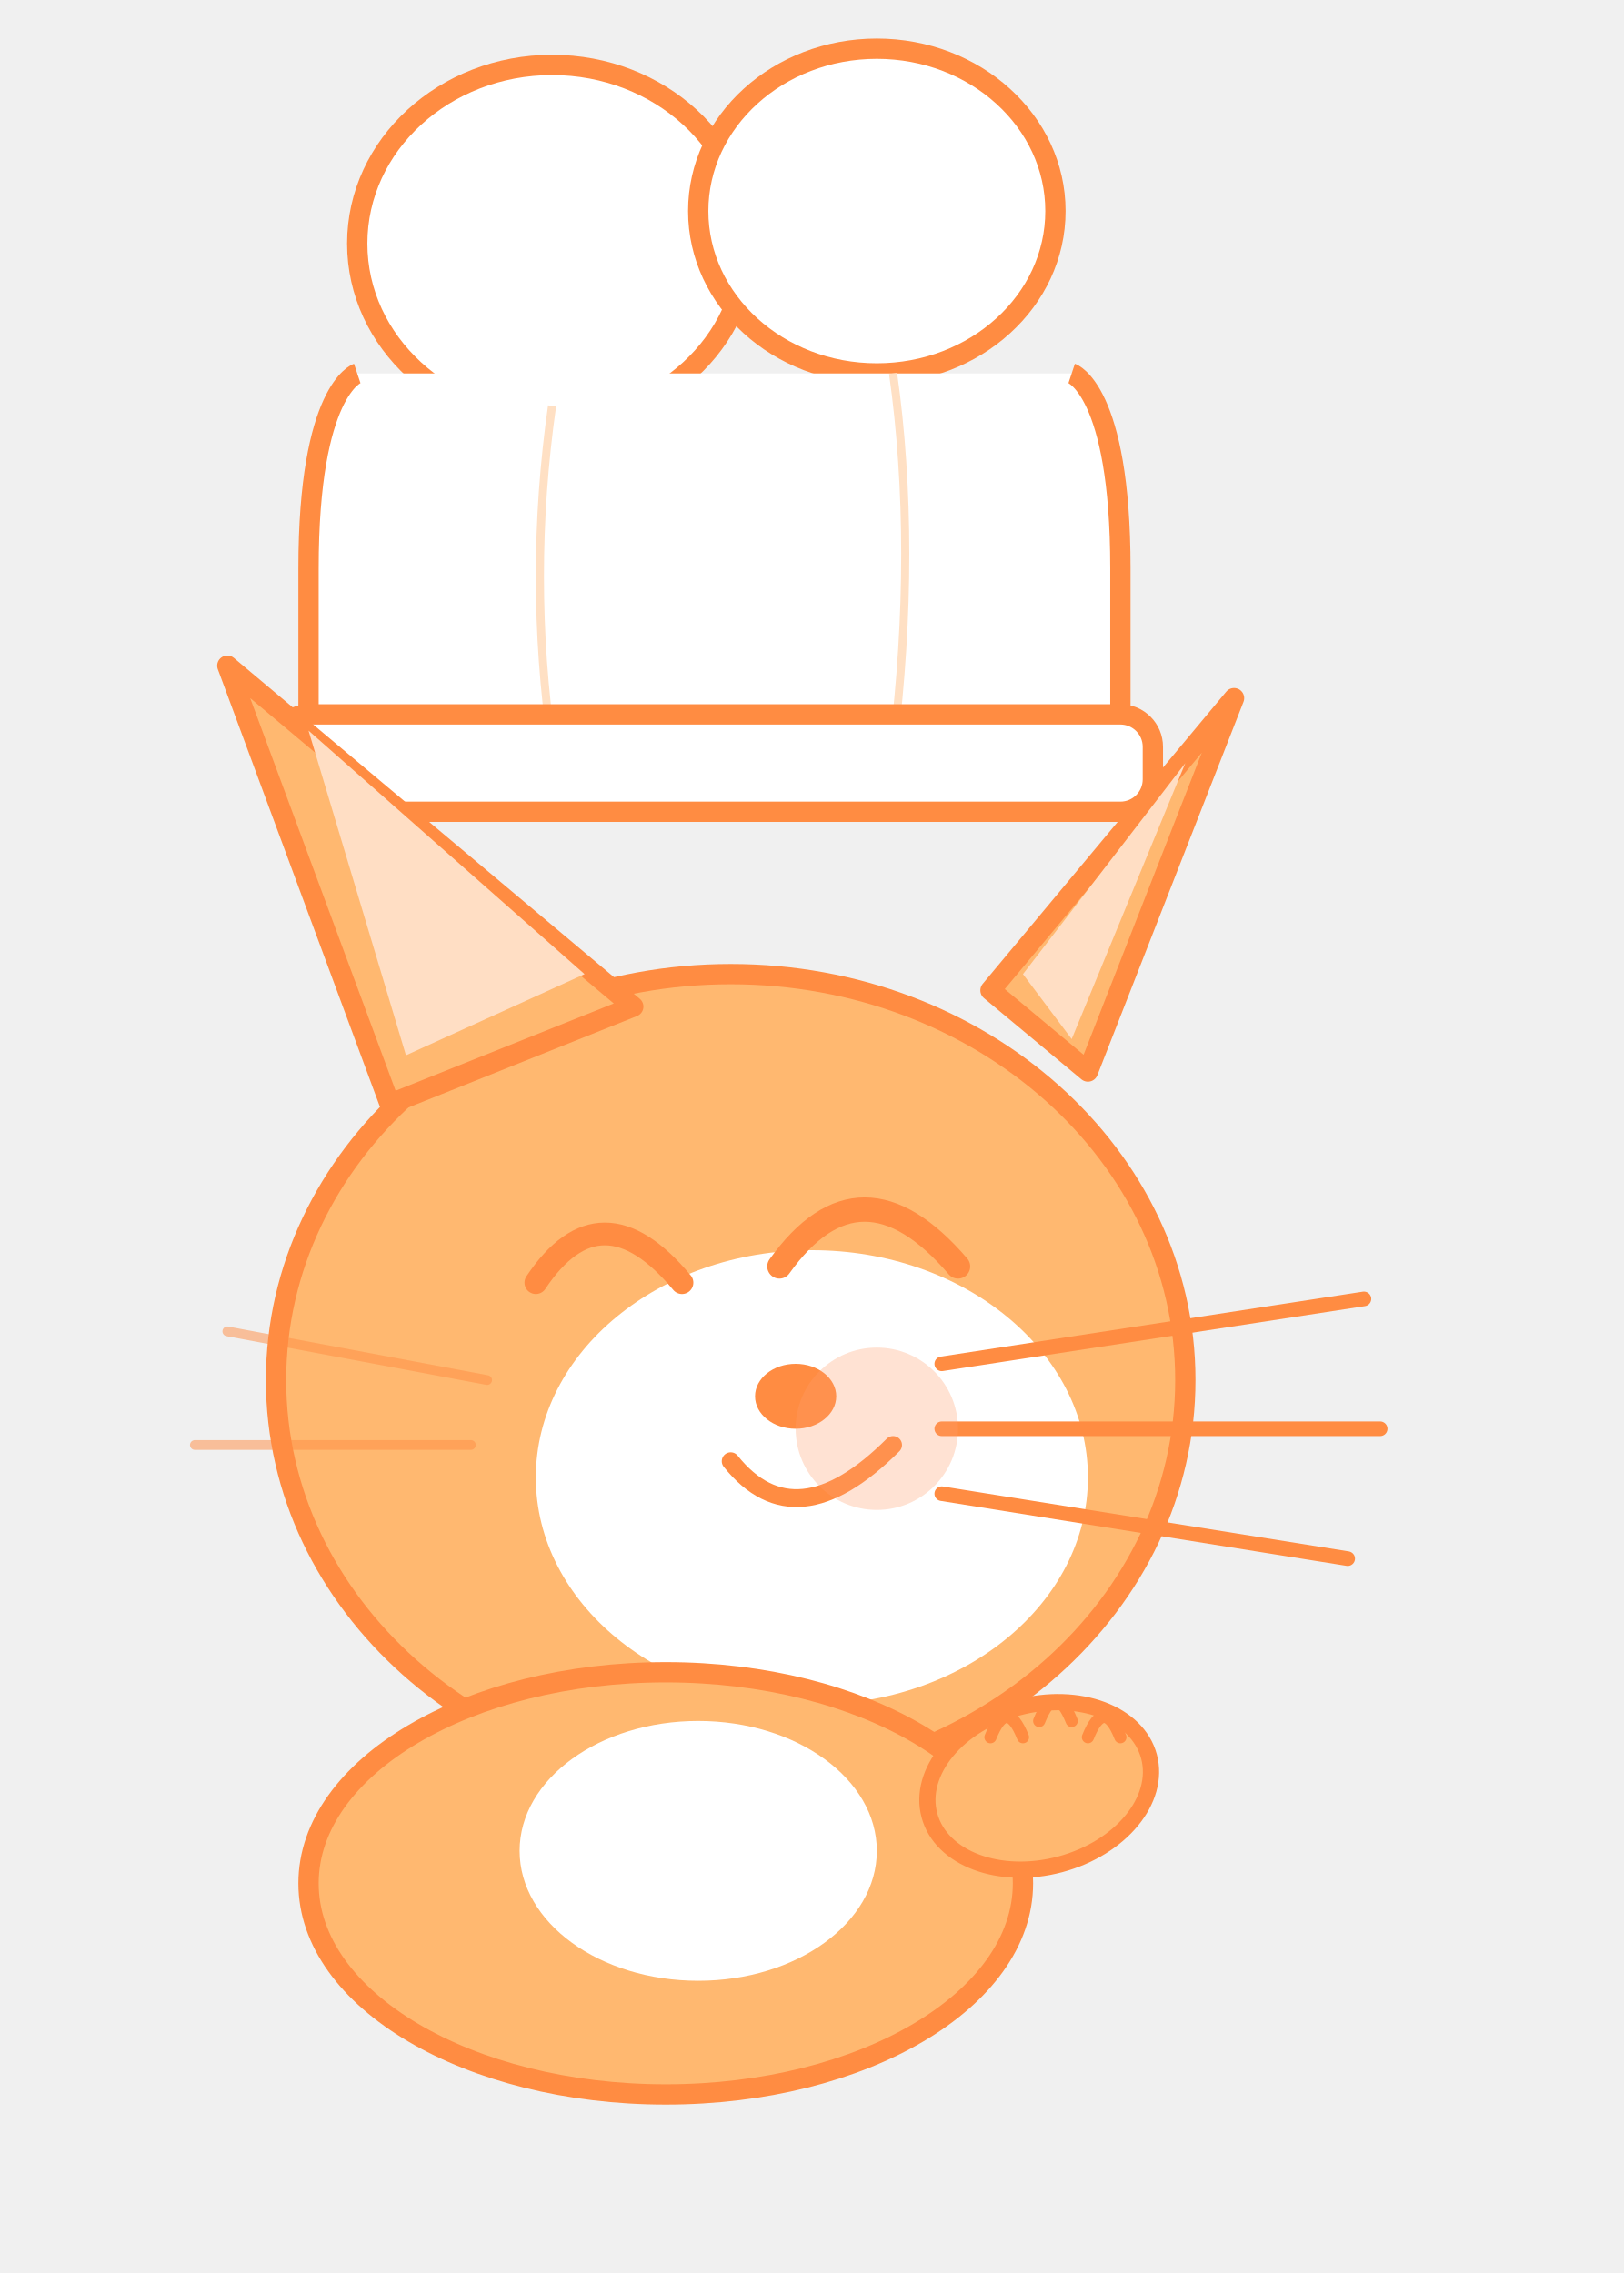
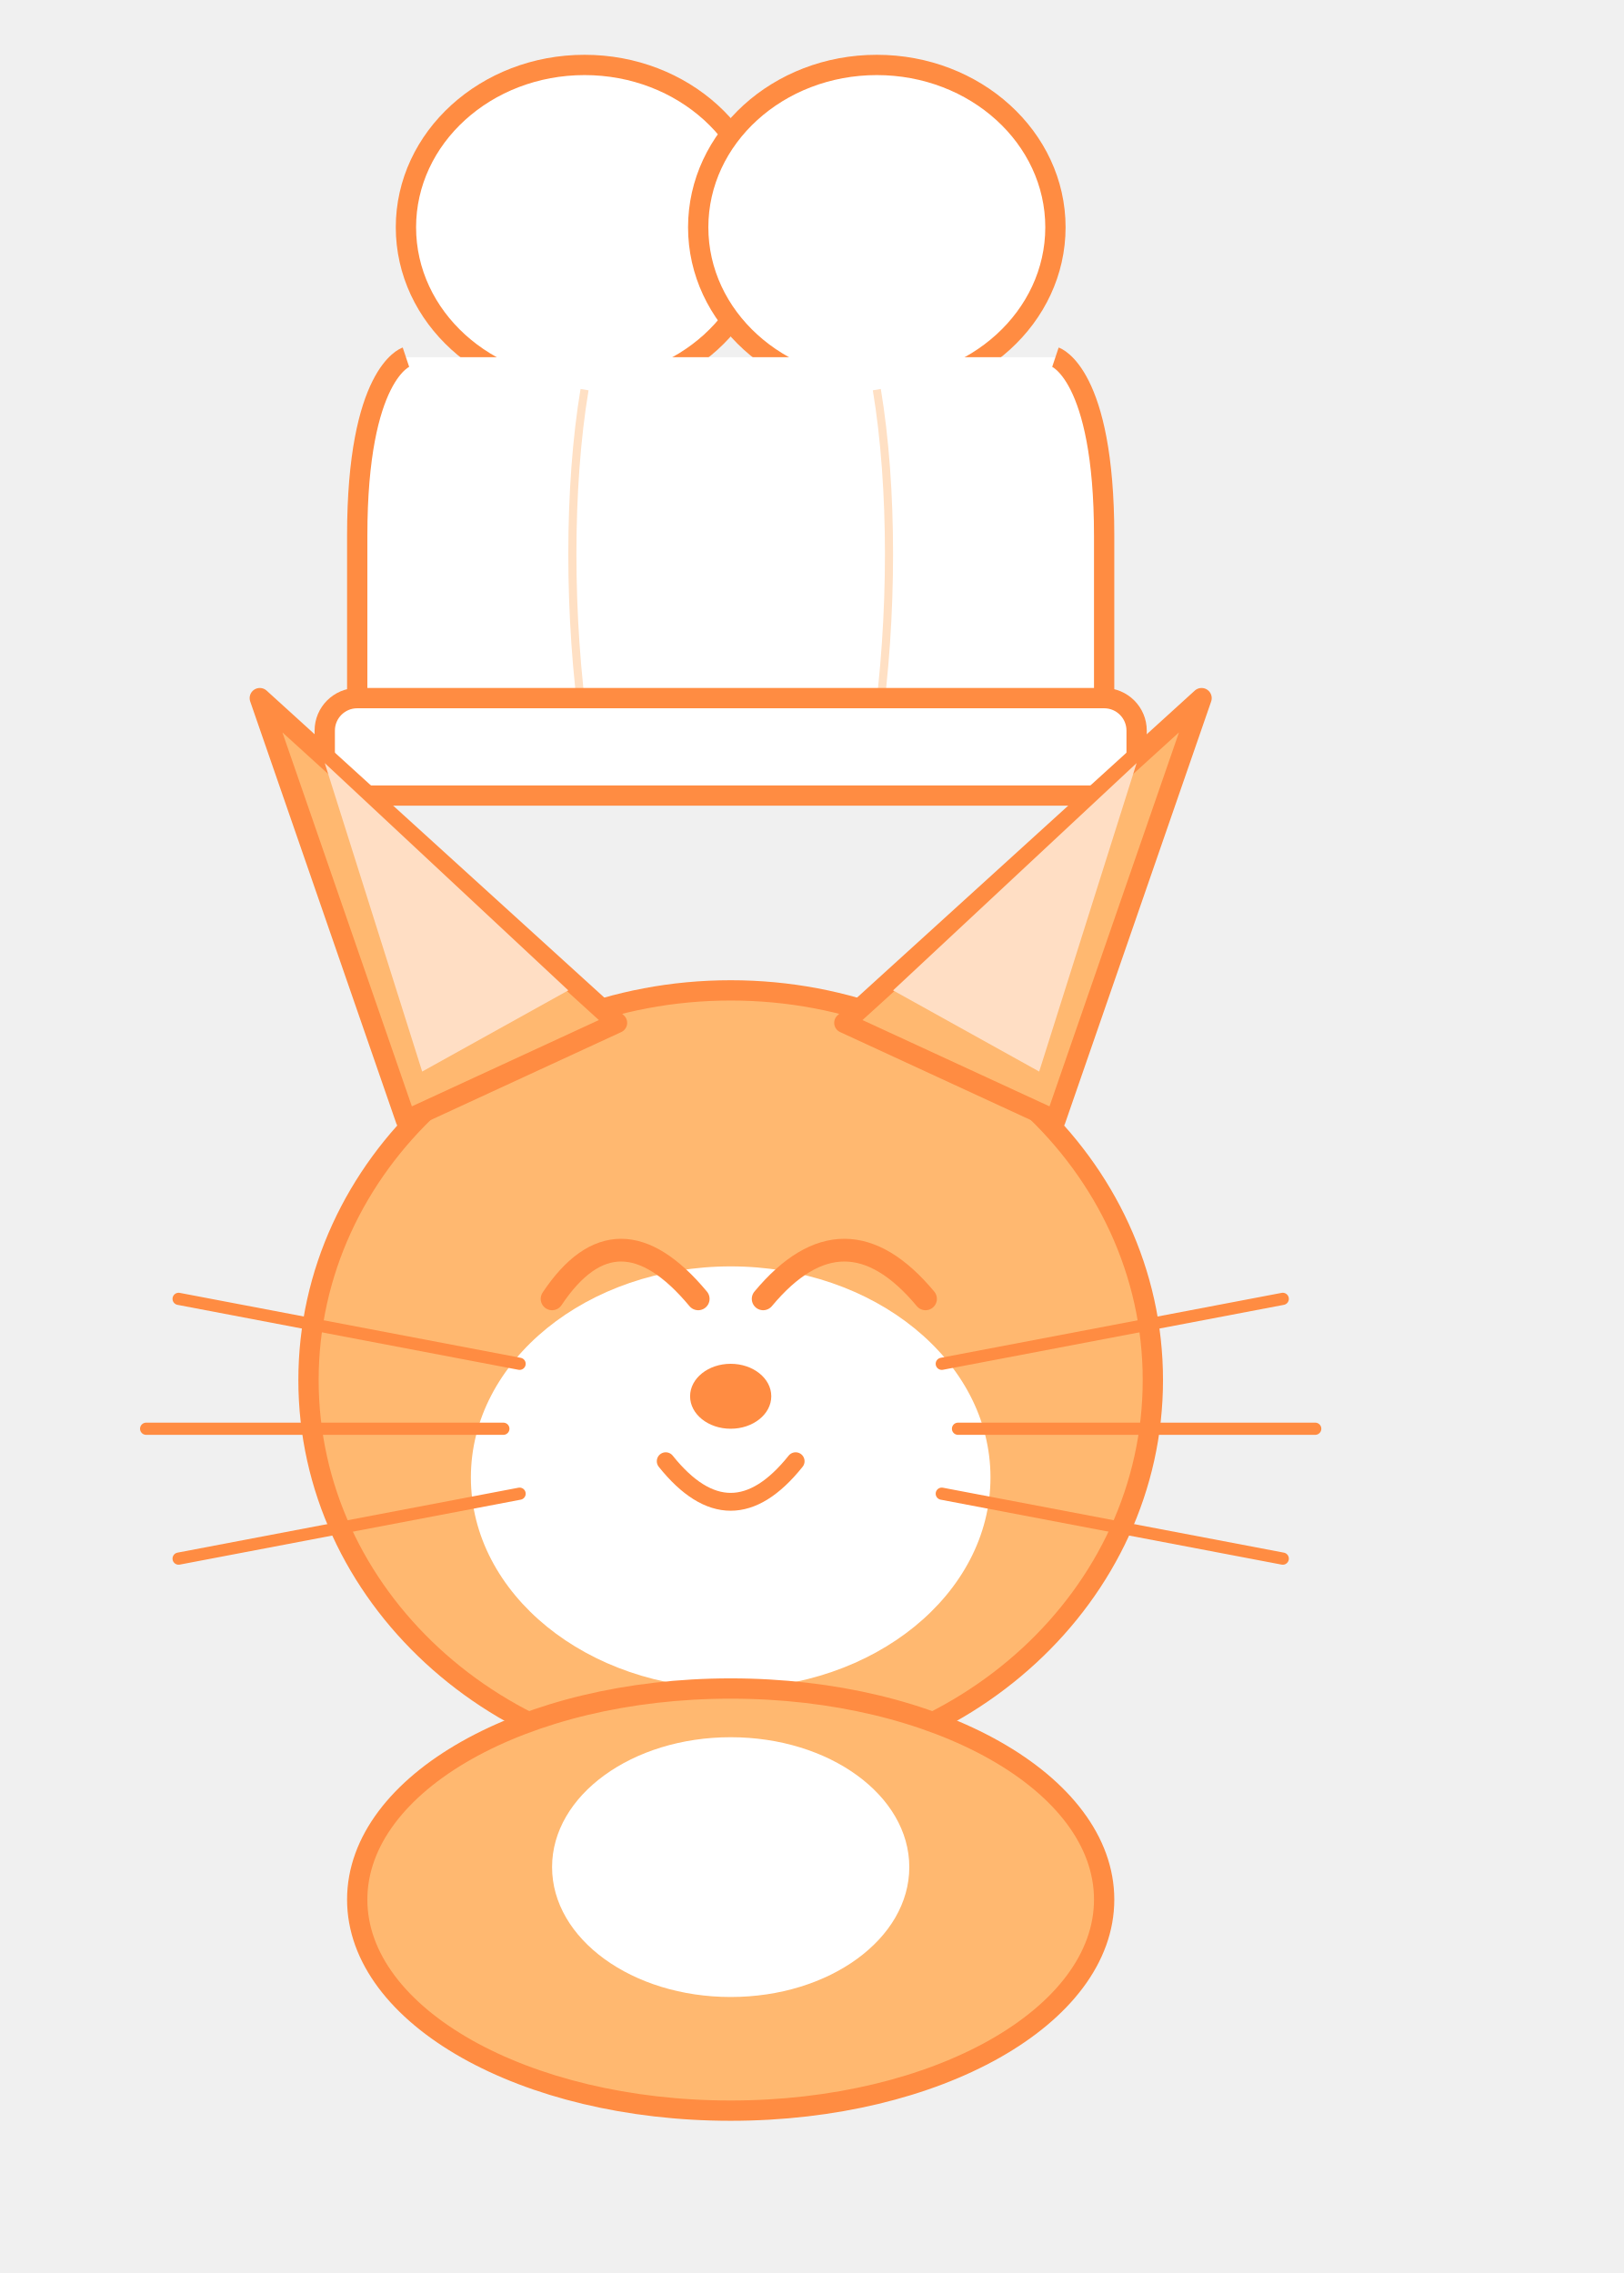
<svg xmlns="http://www.w3.org/2000/svg" viewBox="0 0 200 280" fill="none">
-   <ellipse cx="68" cy="30" rx="24" ry="22" fill="white" stroke="#FF8C42" stroke-width="2.5" />
-   <ellipse cx="108" cy="26" rx="22" ry="20" fill="white" stroke="#FF8C42" stroke-width="2.5" />
-   <path d="M44,46 C44,46 38,48 38,70 L38,92 L138,92 L138,70 C138,48 132,46 132,46" fill="white" stroke="#FF8C42" stroke-width="2.5" />
-   <path d="M68,50 C66,64 66,78 68,92" fill="none" stroke="#FFE0C4" stroke-width="1" />
-   <path d="M110,46 C112,60 112,76 110,92" fill="none" stroke="#FFE0C4" stroke-width="1" />
-   <rect x="34" y="88" width="108" height="12" rx="4" fill="white" stroke="#FF8C42" stroke-width="2.5" />
-   <ellipse cx="90" cy="170" rx="56" ry="50" fill="#FFB870" stroke="#FF8C42" stroke-width="2.5" />
-   <path d="M48,136 L28,82 L78,124 Z" fill="#FFB870" stroke="#FF8C42" stroke-width="2.5" stroke-linejoin="round" />
-   <path d="M50,130 L38,90 L72,120 Z" fill="#FFDEC4" />
-   <path d="M134,132 L152,86 L122,122 Z" fill="#FFB870" stroke="#FF8C42" stroke-width="2.5" stroke-linejoin="round" />
-   <path d="M132,128 L146,94 L126,120 Z" fill="#FFDEC4" />
-   <ellipse cx="100" cy="182" rx="34" ry="28" fill="white" />
-   <path d="M66,158 Q74,146 84,158" stroke="#FF8C42" stroke-width="2.8" fill="none" stroke-linecap="round" />
-   <path d="M96,156 Q106,142 118,156" stroke="#FF8C42" stroke-width="3" fill="none" stroke-linecap="round" />
-   <ellipse cx="98" cy="172" rx="5" ry="4" fill="#FF8C42" />
-   <path d="M90,180 Q98,190 110,178" stroke="#FF8C42" stroke-width="2.2" fill="none" stroke-linecap="round" />
-   <line x1="116" y1="168" x2="168" y2="160" stroke="#FF8C42" stroke-width="1.8" stroke-linecap="round" />
-   <line x1="116" y1="176" x2="170" y2="176" stroke="#FF8C42" stroke-width="1.8" stroke-linecap="round" />
-   <line x1="116" y1="184" x2="166" y2="192" stroke="#FF8C42" stroke-width="1.8" stroke-linecap="round" />
-   <line x1="60" y1="170" x2="28" y2="164" stroke="#FF8C42" stroke-width="1.2" stroke-linecap="round" opacity="0.5" />
-   <line x1="58" y1="178" x2="24" y2="178" stroke="#FF8C42" stroke-width="1.2" stroke-linecap="round" opacity="0.5" />
-   <circle cx="108" cy="176" r="10" fill="#FF9E6C" opacity="0.3" />
-   <ellipse cx="82" cy="232" rx="44" ry="26" fill="#FFB870" stroke="#FF8C42" stroke-width="2.5" />
-   <ellipse cx="86" cy="228" rx="22" ry="16" fill="white" />
-   <ellipse cx="128" cy="220" rx="14" ry="10" fill="#FFB870" stroke="#FF8C42" stroke-width="2" transform="rotate(-15 128 220)" />
-   <path d="M122,214 Q124,209 126,214" stroke="#FF8C42" stroke-width="1.5" fill="none" stroke-linecap="round" />
-   <path d="M128,212 Q130,207 132,212" stroke="#FF8C42" stroke-width="1.5" fill="none" stroke-linecap="round" />
-   <path d="M134,214 Q136,209 138,214" stroke="#FF8C42" stroke-width="1.5" fill="none" stroke-linecap="round" />
+   <ellipse cx="72" cy="28" rx="22" ry="20" fill="white" stroke="#FF8C42" stroke-width="2.5" />
+   <ellipse cx="108" cy="28" rx="22" ry="20" fill="white" stroke="#FF8C42" stroke-width="2.5" />
+   <path d="M50,44 C50,44 44,46 44,66 L44,90 L136,90 L136,66 C136,46 130,44 130,44" fill="white" stroke="#FF8C42" stroke-width="2.5" />
+   <path d="M72,48 C70,60 70,76 72,90" fill="none" stroke="#FFE0C4" stroke-width="1" />
+   <path d="M108,48 C110,60 110,76 108,90" fill="none" stroke="#FFE0C4" stroke-width="1" />
+   <rect x="40" y="86" width="100" height="12" rx="4" fill="white" stroke="#FF8C42" stroke-width="2.5" />
+   <ellipse cx="90" cy="170" rx="52" ry="48" fill="#FFB870" stroke="#FF8C42" stroke-width="2.5" />
+   <path d="M50,138 L32,86 L76,126 Z" fill="#FFB870" stroke="#FF8C42" stroke-width="2.5" stroke-linejoin="round" />
+   <path d="M52,132 L40,94 L70,122 Z" fill="#FFDEC4" />
+   <path d="M130,138 L148,86 L104,126 Z" fill="#FFB870" stroke="#FF8C42" stroke-width="2.5" stroke-linejoin="round" />
+   <path d="M128,132 L140,94 L110,122 Z" fill="#FFDEC4" />
+   <ellipse cx="90" cy="182" rx="32" ry="26" fill="white" />
+   <path d="M68,160 Q76,148 86,160" stroke="#FF8C42" stroke-width="2.8" fill="none" stroke-linecap="round" />
+   <path d="M94,160 Q104,148 114,160" stroke="#FF8C42" stroke-width="2.8" fill="none" stroke-linecap="round" />
+   <ellipse cx="90" cy="172" rx="5" ry="4" fill="#FF8C42" />
+   <path d="M82,180 Q90,190 98,180" stroke="#FF8C42" stroke-width="2.2" fill="none" stroke-linecap="round" />
+   <line x1="64" y1="168" x2="22" y2="160" stroke="#FF8C42" stroke-width="1.5" stroke-linecap="round" />
+   <line x1="62" y1="176" x2="18" y2="176" stroke="#FF8C42" stroke-width="1.5" stroke-linecap="round" />
+   <line x1="64" y1="184" x2="22" y2="192" stroke="#FF8C42" stroke-width="1.5" stroke-linecap="round" />
+   <line x1="116" y1="168" x2="158" y2="160" stroke="#FF8C42" stroke-width="1.5" stroke-linecap="round" />
+   <line x1="118" y1="176" x2="162" y2="176" stroke="#FF8C42" stroke-width="1.5" stroke-linecap="round" />
+   <line x1="116" y1="184" x2="158" y2="192" stroke="#FF8C42" stroke-width="1.5" stroke-linecap="round" />
+   <ellipse cx="90" cy="234" rx="46" ry="26" fill="#FFB870" stroke="#FF8C42" stroke-width="2.5" />
+   <ellipse cx="90" cy="230" rx="22" ry="16" fill="white" />
</svg>
